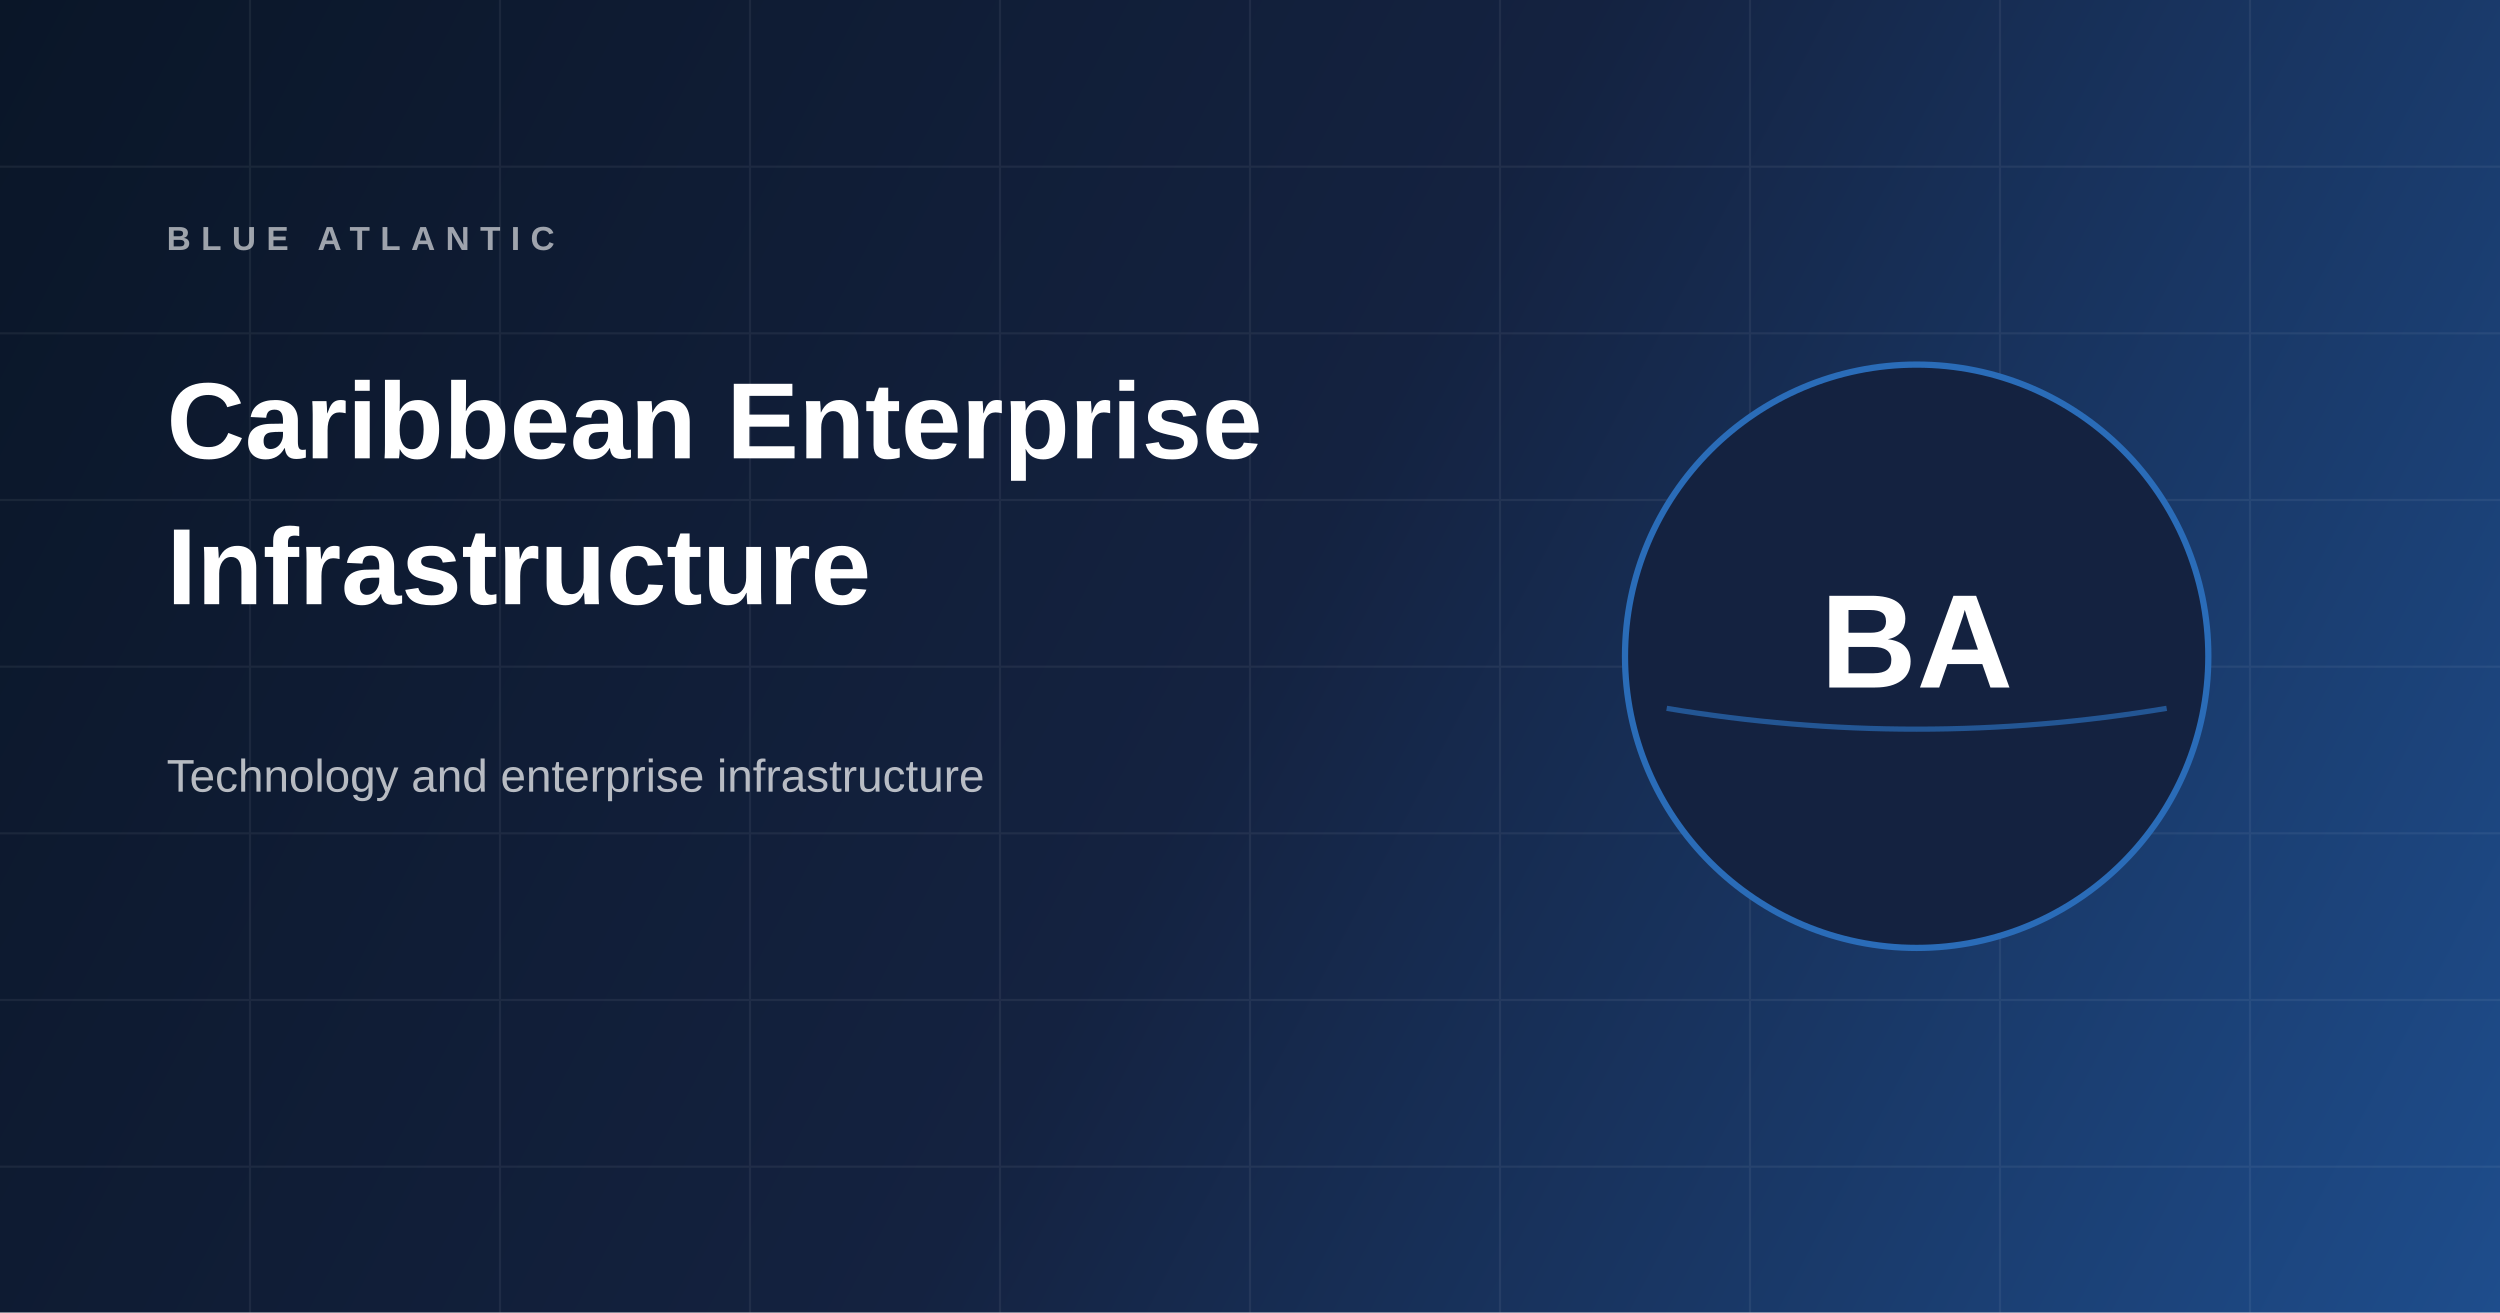
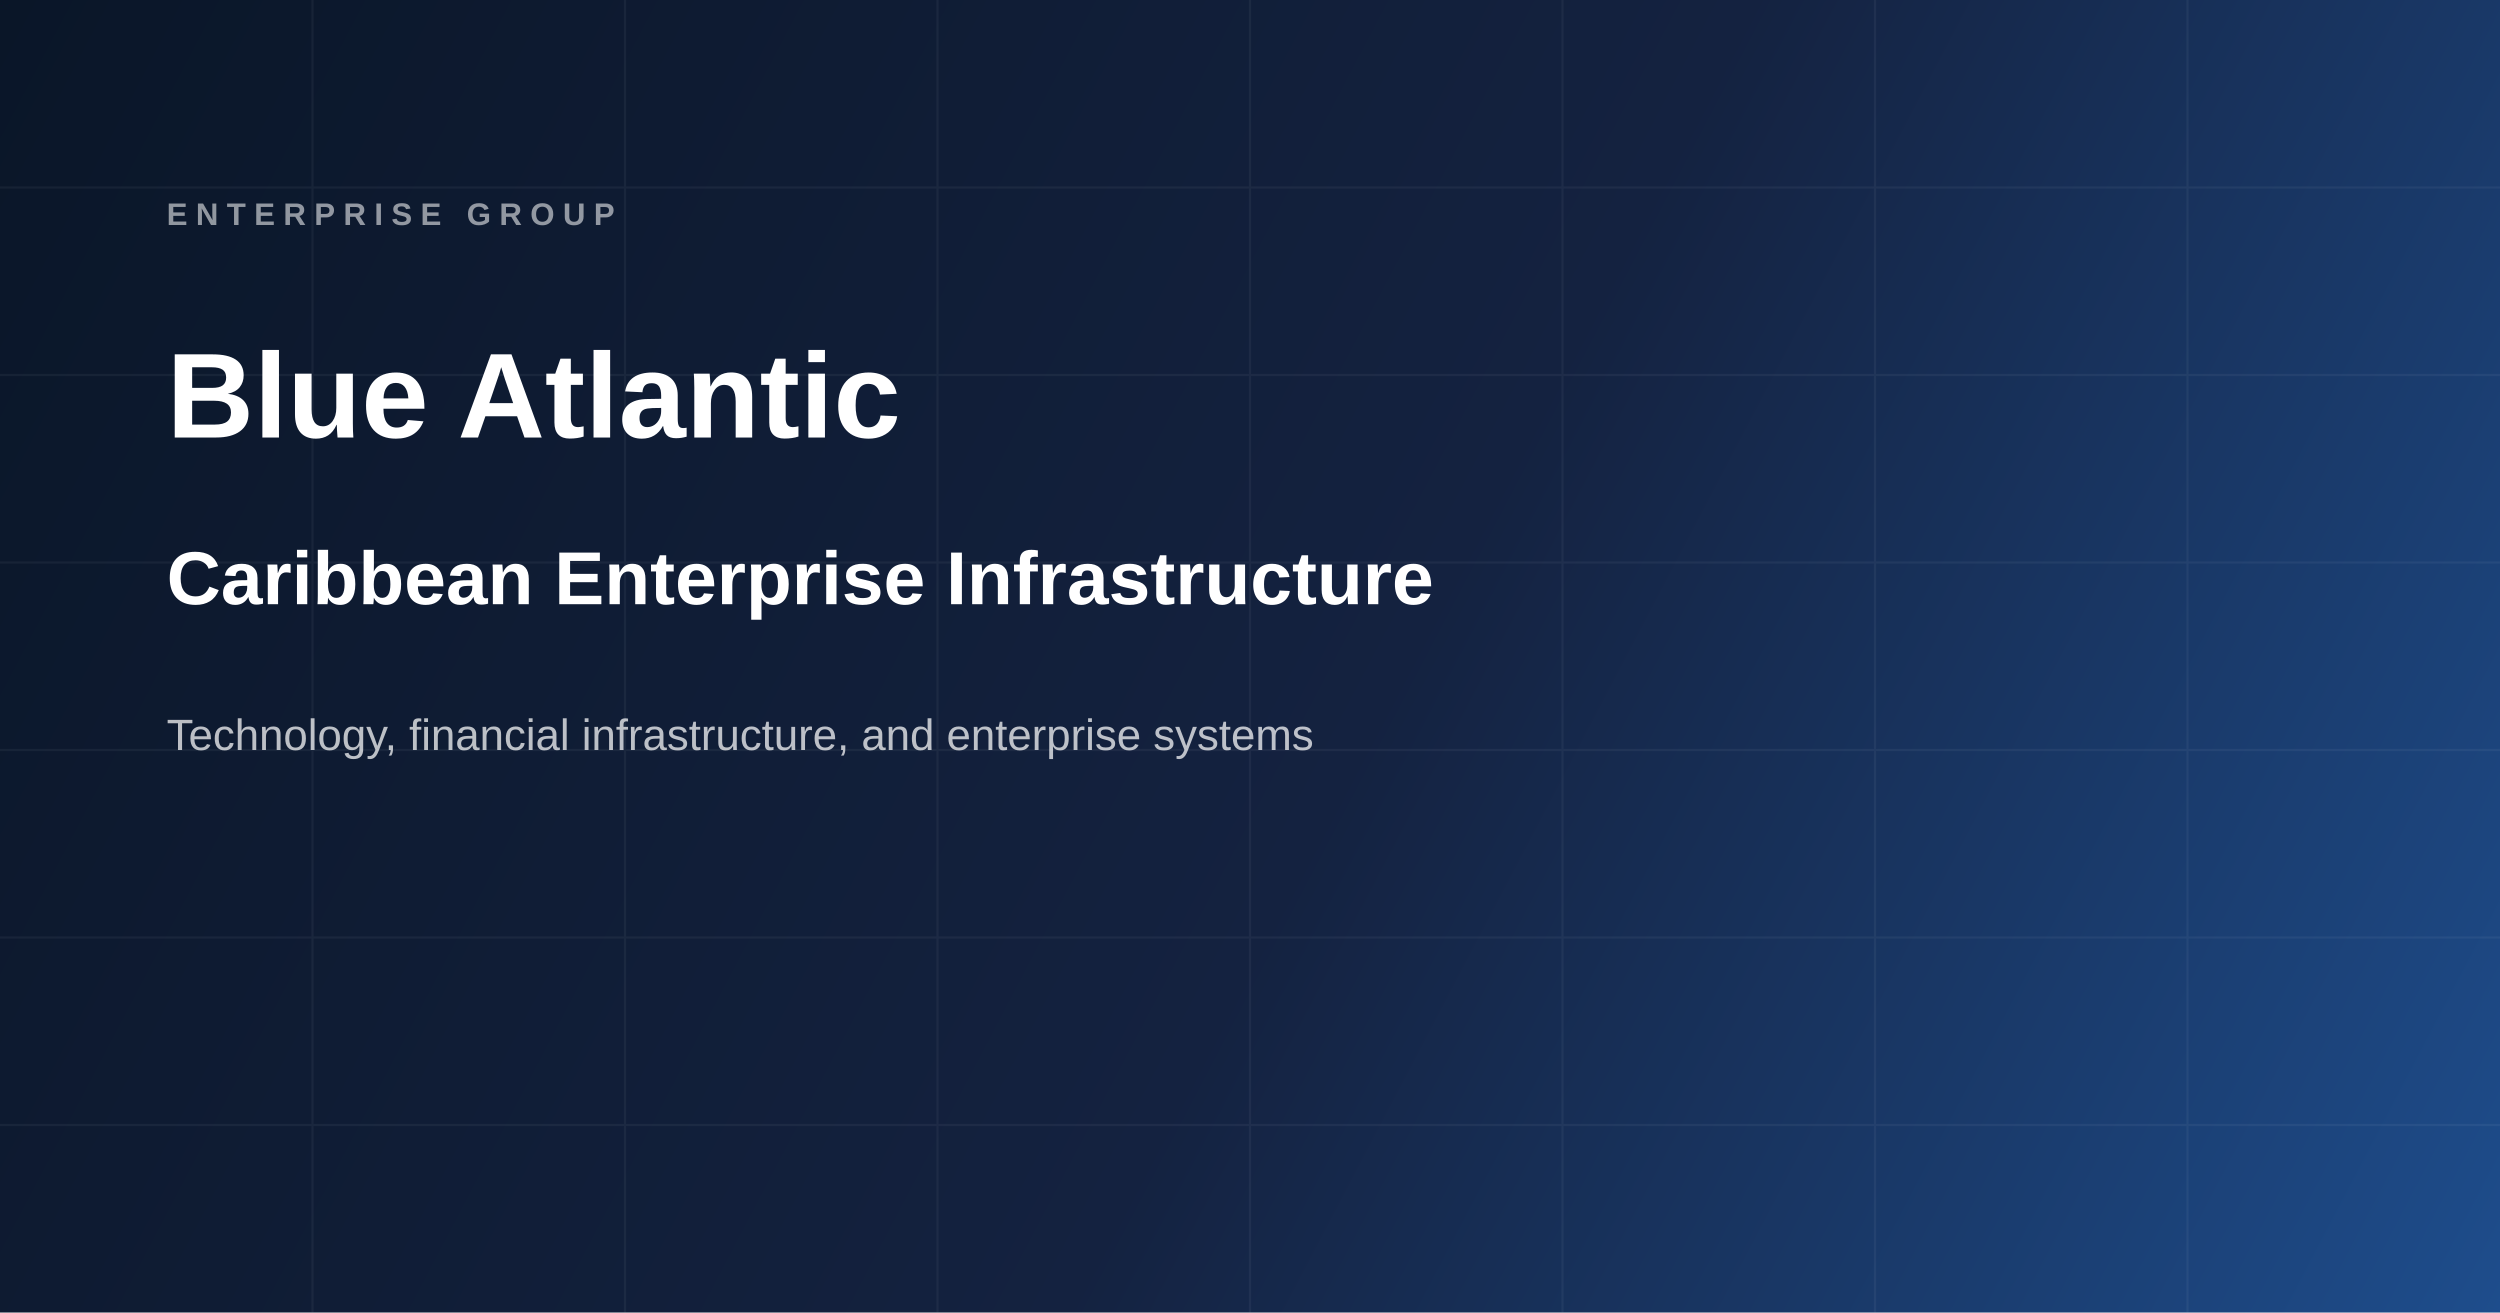
<svg xmlns="http://www.w3.org/2000/svg" viewBox="0 0 1200 630" fill="none">
  <defs>
    <linearGradient id="og-bg" x1="0" y1="0" x2="1200" y2="630" gradientUnits="userSpaceOnUse">
      <stop stop-color="#0a1628" />
-       <stop offset="0.5" stop-color="#142240" />
+       <stop offset="0.55" stop-color="#142240" />
      <stop offset="1" stop-color="#1e4d8c" />
    </linearGradient>
  </defs>
  <rect width="1200" height="630" fill="url(#og-bg)" />
-   <g opacity="0.06">
-     <path d="M0 80 H1200 M0 160 H1200 M0 240 H1200 M0 320 H1200 M0 400 H1200 M0 480 H1200 M0 560 H1200" stroke="white" stroke-width="1" />
-     <path d="M120 0 V630 M240 0 V630 M360 0 V630 M480 0 V630 M600 0 V630 M720 0 V630 M840 0 V630 M960 0 V630 M1080 0 V630" stroke="white" stroke-width="1" />
+   <g opacity="0.05">
+     <path d="M0 90 H1200 M0 180 H1200 M0 270 H1200 M0 360 H1200 M0 450 H1200 M0 540 H1200" stroke="white" stroke-width="1" />
+     <path d="M150 0 V630 M300 0 V630 M450 0 V630 M600 0 V630 M750 0 V630 M900 0 V630 M1050 0 V630" stroke="white" stroke-width="1" />
  </g>
-   <circle cx="920" cy="315" r="140" fill="#142240" stroke="#2a6cb8" stroke-width="3" />
-   <path d="M800 340 Q920 360 1040 340" stroke="#2a6cb8" stroke-width="2.5" fill="none" opacity="0.7" />
-   <text x="920" y="330" text-anchor="middle" fill="#ffffff" font-family="Arial, sans-serif" font-size="64" font-weight="700">BA</text>
-   <text x="80" y="120" fill="rgba(255,255,255,0.6)" font-family="Arial, sans-serif" font-size="16" font-weight="600" letter-spacing="5">BLUE ATLANTIC</text>
-   <text x="80" y="220" fill="#ffffff" font-family="Arial, sans-serif" font-size="52" font-weight="600">Caribbean Enterprise</text>
-   <text x="80" y="290" fill="#ffffff" font-family="Arial, sans-serif" font-size="52" font-weight="600">Infrastructure</text>
-   <text x="80" y="380" fill="rgba(255,255,255,0.7)" font-family="Arial, sans-serif" font-size="22">Technology and enterprise infrastructure</text>
+   <text x="80" y="108" fill="rgba(255,255,255,0.55)" font-family="Arial, Helvetica, sans-serif" font-size="15" font-weight="600" letter-spacing="4">ENTERPRISE GROUP</text>
+   <text x="80" y="210" fill="#ffffff" font-family="Arial, Helvetica, sans-serif" font-size="58" font-weight="700">Blue Atlantic</text>
+   <text x="80" y="290" fill="#ffffff" font-family="Arial, Helvetica, sans-serif" font-size="36" font-weight="600">Caribbean Enterprise Infrastructure</text>
+   <text x="80" y="360" fill="rgba(255,255,255,0.72)" font-family="Arial, Helvetica, sans-serif" font-size="21">Technology, financial infrastructure, and enterprise systems</text>
</svg>
